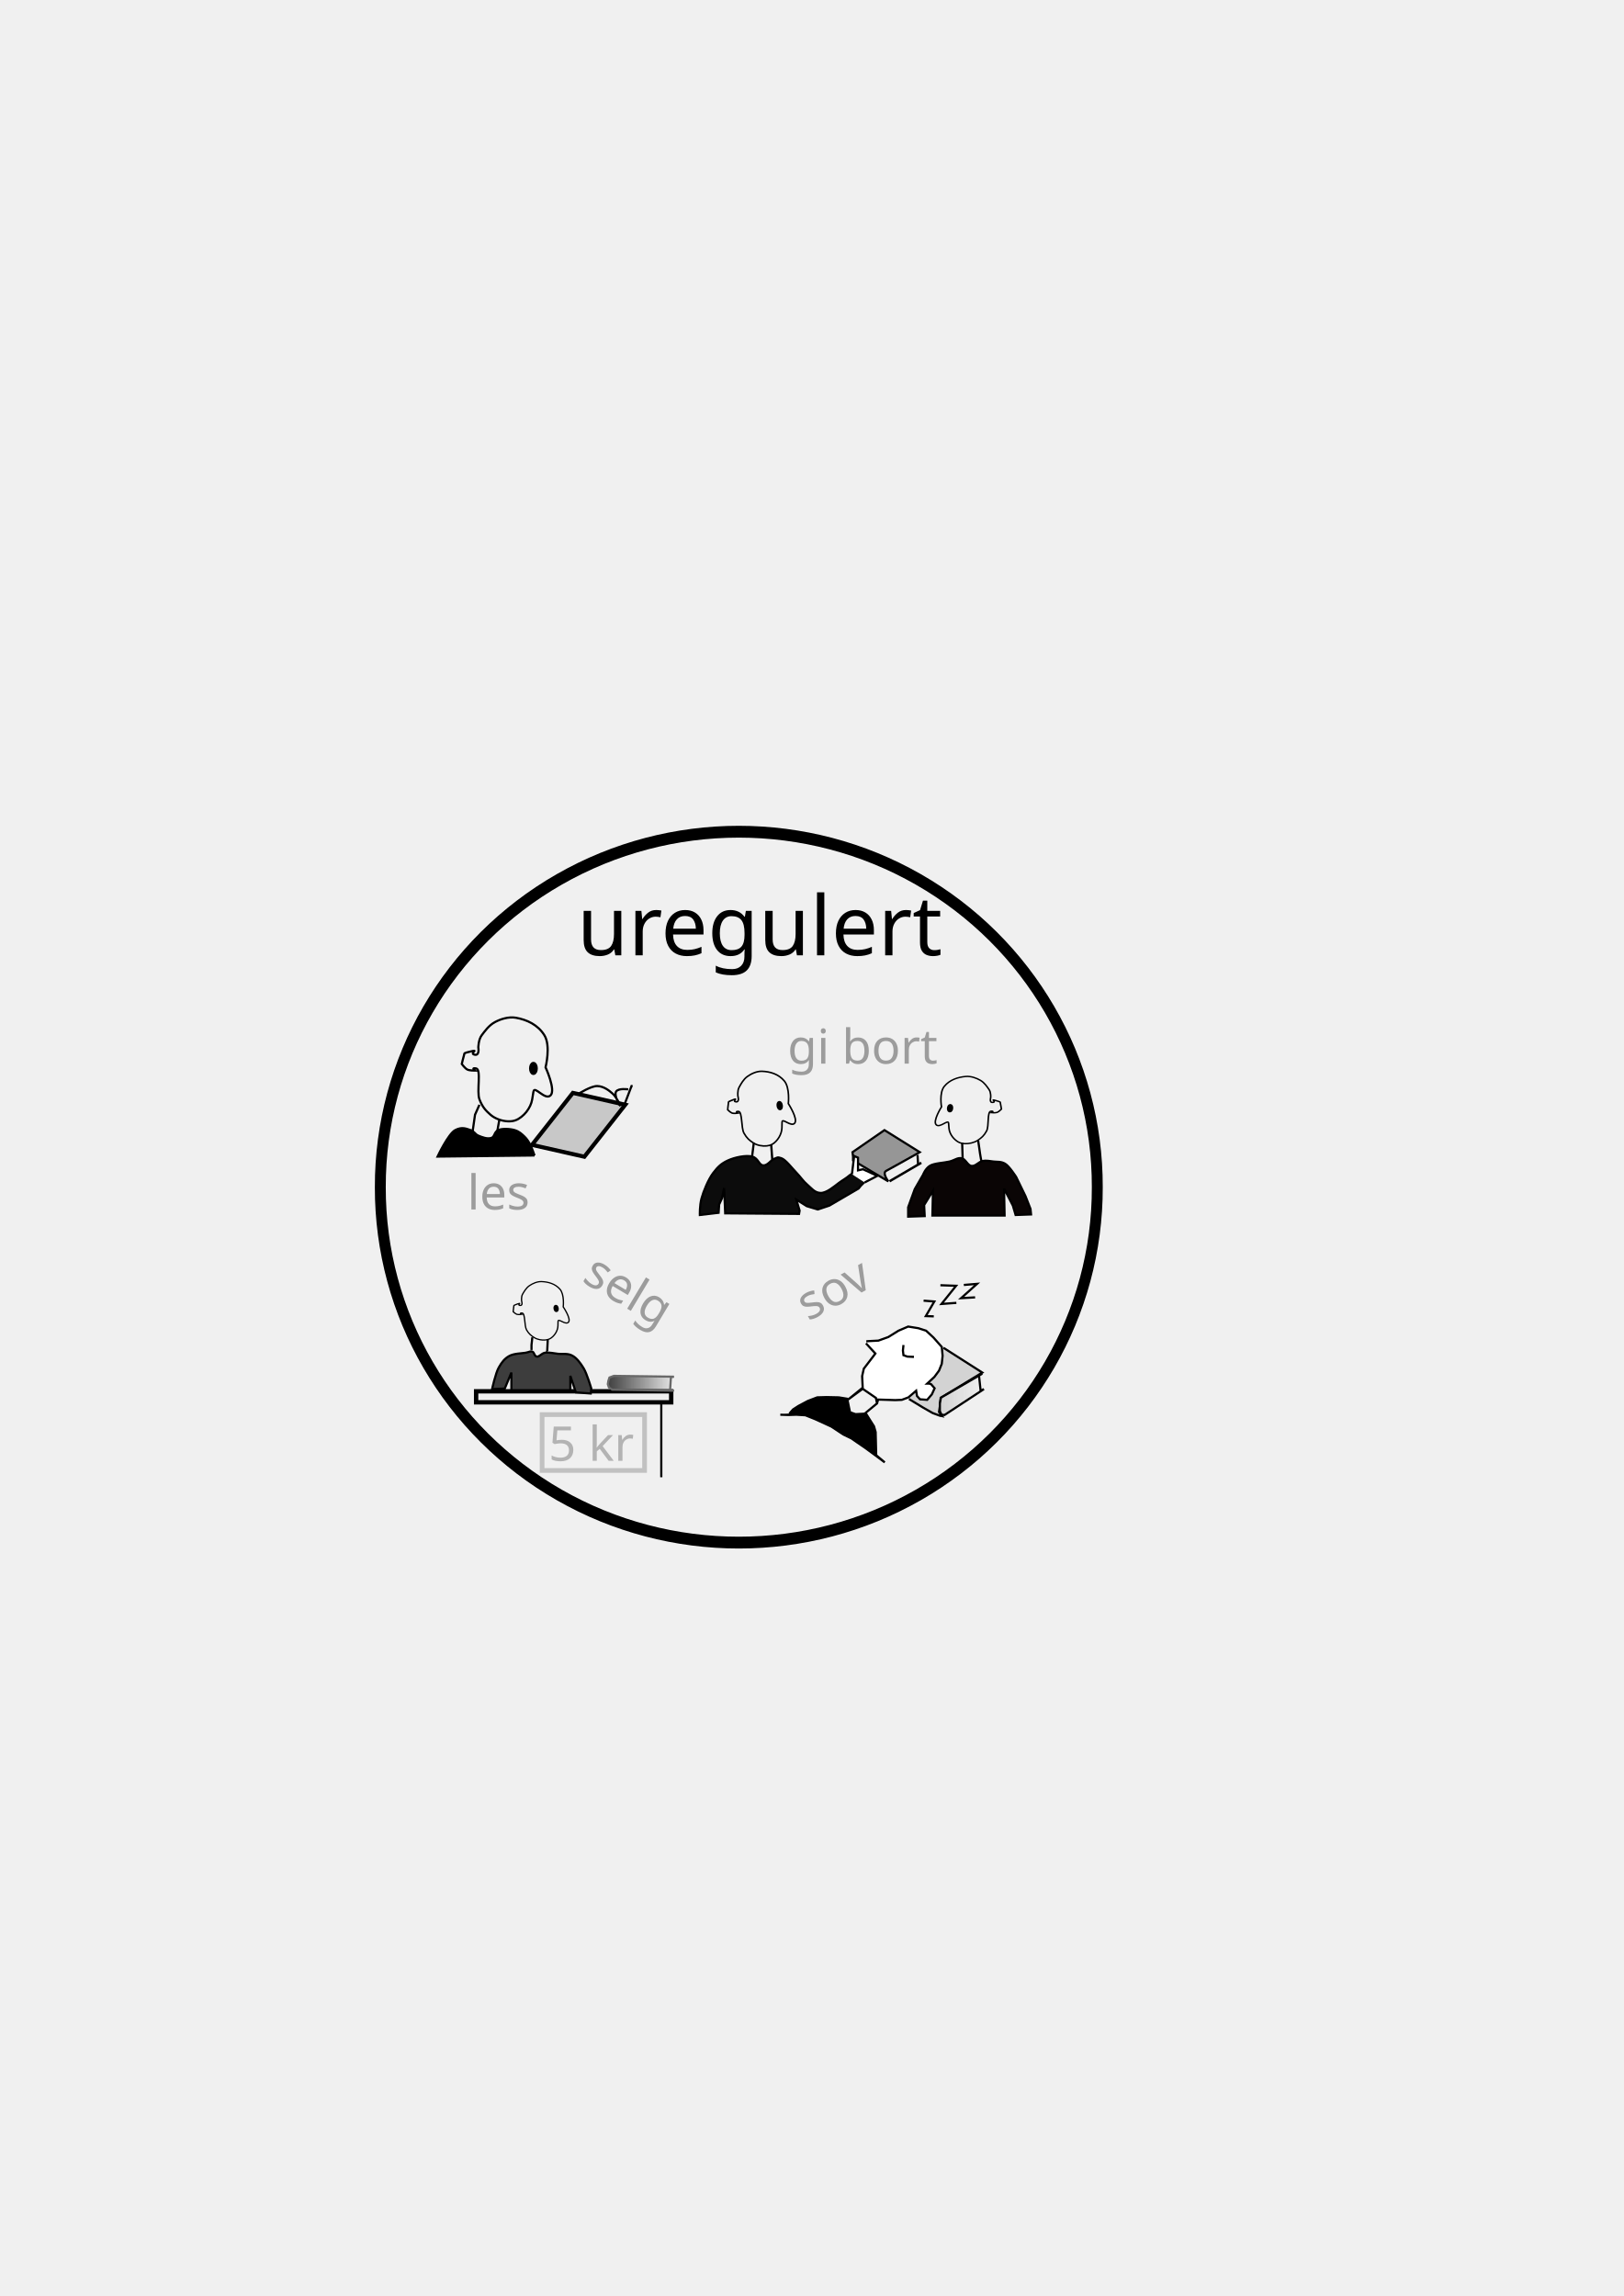
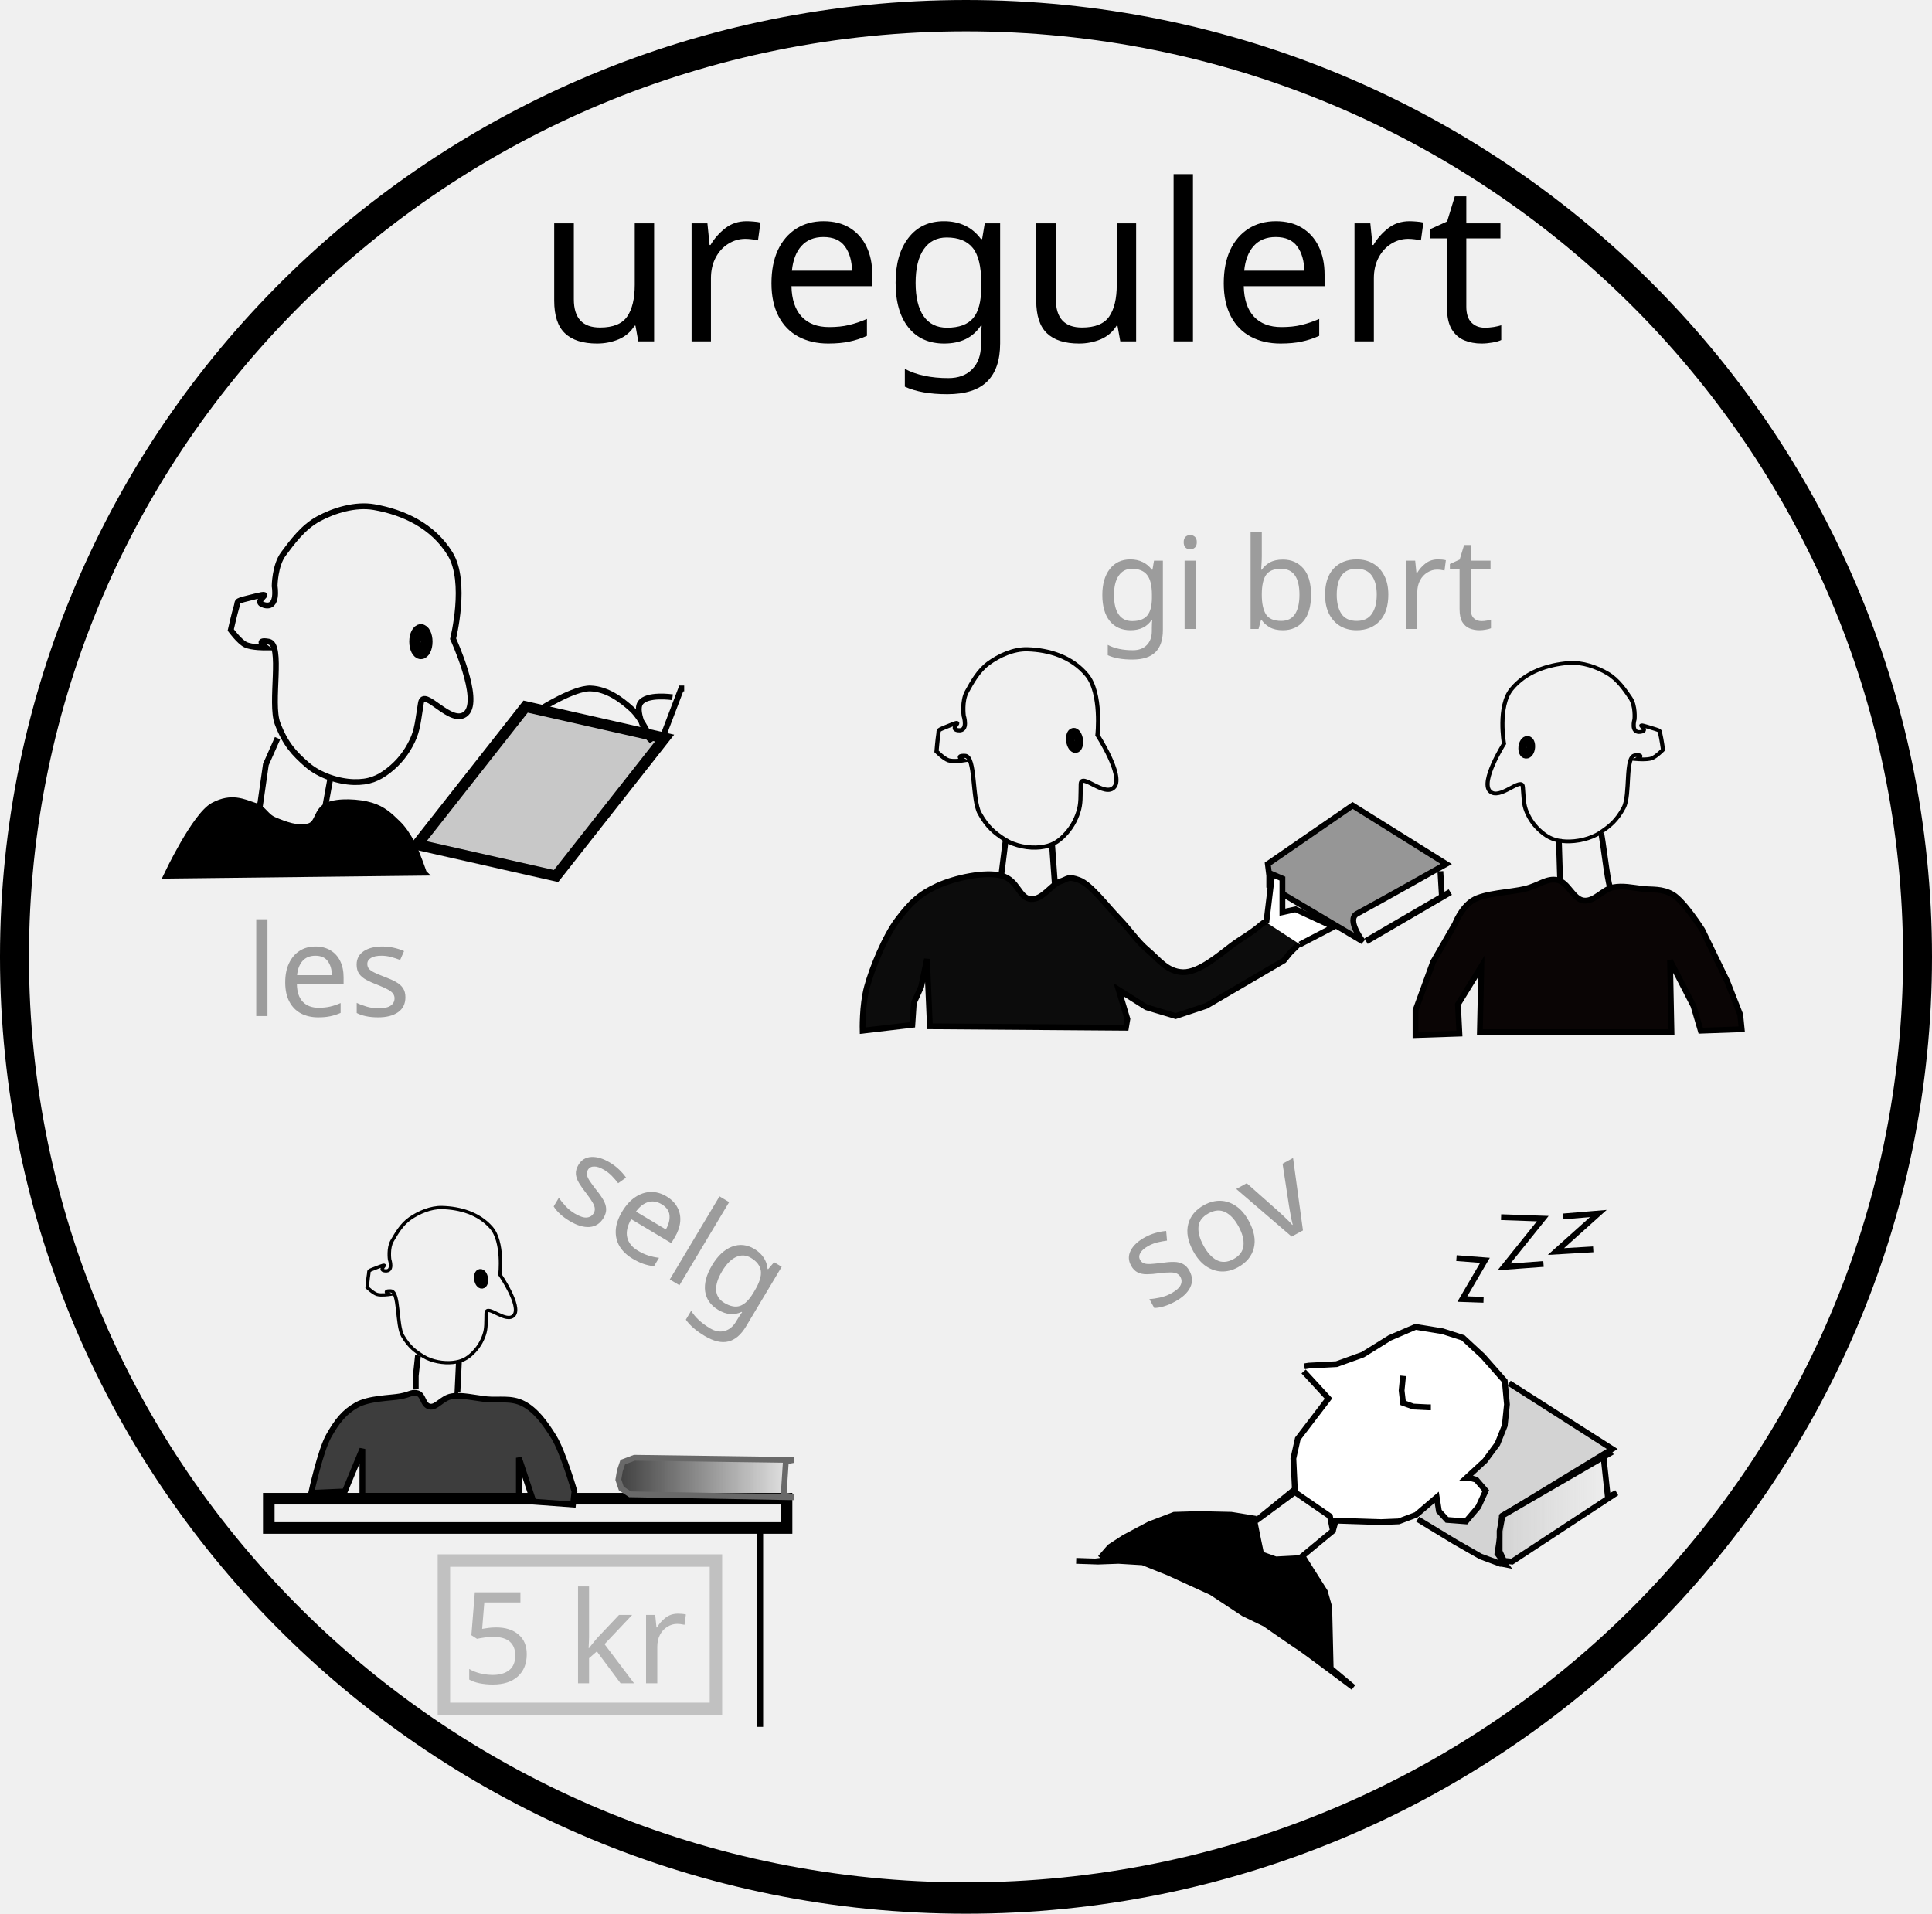
- <svg xmlns="http://www.w3.org/2000/svg" xmlns:xlink="http://www.w3.org/1999/xlink" width="744.094" height="1052.362" id="svg11121" version="1.1">
+ <svg xmlns="http://www.w3.org/2000/svg" xmlns:xlink="http://www.w3.org/1999/xlink" width="333.571" height="330.45" id="svg11121" version="1.1">
  <defs id="defs11123">
    <linearGradient id="linearGradient12073">
      <stop style="stop-color:#d3d3d3;stop-opacity:1;" offset="0" id="stop12075" />
      <stop style="stop-color:#d3d3d3;stop-opacity:0;" offset="1" id="stop12077" />
    </linearGradient>
    <linearGradient id="linearGradient12049">
      <stop style="stop-color:#3d3d3d;stop-opacity:1;" offset="0" id="stop12051" />
      <stop style="stop-color:#3d3d3d;stop-opacity:0;" offset="1" id="stop12053" />
    </linearGradient>
    <linearGradient xlink:href="#linearGradient12049" id="linearGradient12055" x1="278.05" y1="634.033" x2="310.364" y2="634.033" gradientUnits="userSpaceOnUse" />
-     <linearGradient xlink:href="#linearGradient12073" id="linearGradient12079" x1="430.204" y1="639.084" x2="451.407" y2="639.084" gradientUnits="userSpaceOnUse" />
+     <linearGradient xlink:href="#linearGradient12073" id="linearGradient12079" x1="430.204" y1="639.083" x2="451.407" y2="639.083" gradientUnits="userSpaceOnUse" />
  </defs>
-   <g id="layer1">
+   <g id="layer1" transform="translate(-171.7857,-378.9064)">
    <path style="fill:#d3d3d3;fill-opacity:1;stroke:#000000;stroke-width:1px;stroke-linecap:butt;stroke-linejoin:miter;stroke-opacity:1" d="m 432.345,617.744 17.804,11.364 -19.067,11.617 -0.126,2.273 -0.631,4.167 1.389,1.894 -0.631,-0.126 -0.253,0 -3.409,-1.263 -4.419,-2.525 -6.44,-3.914 0,0" id="path12067" />
-     <path style="fill:#ffffff;stroke:#000000;stroke-width:1px;stroke-linecap:butt;stroke-linejoin:miter;stroke-opacity:1;fill-opacity:1" d="m 396.864,615.724 4.293,4.672 -5.303,6.945 -0.758,3.409 0.253,5.303 -6.692,5.43 6.692,-4.924 6.061,4.167 0.505,2.525 -5.808,4.798 5.808,-4.798 0.505,-1.768 7.829,0.253 3.03,-0.126 3.03,-1.136 3.536,-3.03 0.379,2.399 1.389,1.515 3.283,0.253 2.147,-2.525 1.263,-2.778 -1.641,-1.894 -0.884,-0.253 -0.884,0 3.283,-3.03 2.147,-2.904 1.263,-3.157 0.379,-3.662 -0.379,-4.041 -3.788,-4.293 -3.409,-3.157 -3.536,-1.136 -4.672,-0.758 -4.419,1.894 -4.672,2.904 -4.546,1.641 -4.798,0.253 -0.758,0.126" id="path12061" />
-     <path style="fill:none;stroke:#000000;stroke-width:5;stroke-miterlimit:4;stroke-opacity:1;stroke-dasharray:none" id="path11223" d="m 502.857,533.791 a 164.286,150 0 1 1 -328.571,0 164.286,150 0 1 1 328.571,0 z" transform="matrix(1,0,0,1.083443,0,-34.20052)" />
-     <text xml:space="preserve" style="font-size:38px;font-style:normal;font-variant:normal;font-weight:normal;font-stretch:normal;text-align:start;line-height:125%;letter-spacing:0px;word-spacing:0px;writing-mode:lr-tb;text-anchor:start;fill:#000000;fill-opacity:1;stroke:none;font-family:Crimson Text;-inkscape-font-specification:Crimson Text" x="264.472" y="437.857" id="text11227">
+     <path style="fill:#ffffff;fill-opacity:1;stroke:#000000;stroke-width:1px;stroke-linecap:butt;stroke-linejoin:miter;stroke-opacity:1" d="m 396.864,615.724 4.293,4.672 -5.303,6.945 -0.758,3.409 0.253,5.303 -6.692,5.43 6.692,-4.924 6.061,4.167 0.505,2.525 -5.808,4.798 5.808,-4.798 0.505,-1.768 7.829,0.253 3.03,-0.126 3.03,-1.136 3.536,-3.03 0.379,2.399 1.389,1.515 3.283,0.253 2.147,-2.525 1.263,-2.778 -1.641,-1.894 -0.884,-0.253 -0.884,0 3.283,-3.03 2.147,-2.904 1.263,-3.157 0.379,-3.662 -0.379,-4.041 -3.788,-4.293 -3.409,-3.157 -3.536,-1.136 -4.672,-0.758 -4.419,1.894 -4.672,2.904 -4.546,1.641 -4.798,0.253 -0.758,0.126" id="path12061" />
+     <ellipse style="fill:none;stroke:#000000;stroke-width:5;stroke-miterlimit:4;stroke-dasharray:none;stroke-opacity:1" id="path11223" transform="matrix(1,0,0,1.083443,0,-34.20052)" cx="338.571" cy="533.791" rx="164.286" ry="150" />
+     <text xml:space="preserve" style="font-style:normal;font-variant:normal;font-weight:normal;font-stretch:normal;font-size:38px;line-height:125%;font-family:'Crimson Text';-inkscape-font-specification:'Crimson Text';text-align:start;letter-spacing:0px;word-spacing:0px;writing-mode:lr-tb;text-anchor:start;fill:#000000;fill-opacity:1;stroke:none" x="264.472" y="437.857" id="text11227">
      <tspan id="tspan11229" x="264.472" y="437.857">uregulert</tspan>
    </text>
-     <text xml:space="preserve" style="font-size:22px;font-style:normal;font-weight:normal;line-height:125%;letter-spacing:0px;word-spacing:0px;fill:#000000;fill-opacity:1;stroke:none;font-family:Crimson Text;-inkscape-font-specification:Crimson Text;font-stretch:normal;font-variant:normal;text-anchor:start;text-align:start;writing-mode:lr" x="214.152" y="554.357" id="text11231">
-       <tspan id="tspan11233" x="214.152" y="554.357" style="font-size:22px;fill:#9c9c9c;fill-opacity:1;-inkscape-font-specification:Crimson Text;font-family:Crimson Text;font-weight:normal;font-style:normal;font-stretch:normal;font-variant:normal;text-anchor:start;text-align:start;writing-mode:lr;line-height:125%">les</tspan>
+     <text xml:space="preserve" style="font-style:normal;font-variant:normal;font-weight:normal;font-stretch:normal;font-size:22px;line-height:125%;font-family:'Crimson Text';-inkscape-font-specification:'Crimson Text';text-align:start;letter-spacing:0px;word-spacing:0px;writing-mode:lr-tb;text-anchor:start;fill:#000000;fill-opacity:1;stroke:none" x="214.152" y="554.357" id="text11231">
+       <tspan id="tspan11233" x="214.152" y="554.357" style="font-style:normal;font-variant:normal;font-weight:normal;font-stretch:normal;font-size:22px;line-height:125%;font-family:'Crimson Text';-inkscape-font-specification:'Crimson Text';text-align:start;writing-mode:lr-tb;text-anchor:start;fill:#9c9c9c;fill-opacity:1">les</tspan>
    </text>
-     <text xml:space="preserve" style="font-size:22px;font-style:normal;font-weight:normal;line-height:125%;letter-spacing:0px;word-spacing:0px;fill:#000000;fill-opacity:1;stroke:none;font-family:Crimson Text;-inkscape-font-specification:Crimson Text;font-stretch:normal;font-variant:normal;text-anchor:start;text-align:start;writing-mode:lr" x="360.907" y="487.519" id="text11231-5">
-       <tspan id="tspan11233-3" x="360.907" y="487.519" style="font-size:22px;fill:#9c9c9c;fill-opacity:1;-inkscape-font-specification:Crimson Text;font-family:Crimson Text;font-weight:normal;font-style:normal;font-stretch:normal;font-variant:normal;text-anchor:start;text-align:start;writing-mode:lr;line-height:125%">gi bort</tspan>
+     <text xml:space="preserve" style="font-style:normal;font-variant:normal;font-weight:normal;font-stretch:normal;font-size:22px;line-height:125%;font-family:'Crimson Text';-inkscape-font-specification:'Crimson Text';text-align:start;letter-spacing:0px;word-spacing:0px;writing-mode:lr-tb;text-anchor:start;fill:#000000;fill-opacity:1;stroke:none" x="360.907" y="487.519" id="text11231-5">
+       <tspan id="tspan11233-3" x="360.907" y="487.519" style="font-style:normal;font-variant:normal;font-weight:normal;font-stretch:normal;font-size:22px;line-height:125%;font-family:'Crimson Text';-inkscape-font-specification:'Crimson Text';text-align:start;writing-mode:lr-tb;text-anchor:start;fill:#9c9c9c;fill-opacity:1">gi bort</tspan>
    </text>
-     <text xml:space="preserve" style="font-size:22px;font-style:normal;font-weight:normal;line-height:125%;letter-spacing:0px;word-spacing:0px;fill:#000000;fill-opacity:1;stroke:none;font-family:Crimson Text;-inkscape-font-specification:Crimson Text;font-stretch:normal;font-variant:normal;text-anchor:start;text-align:start;writing-mode:lr" x="529.751" y="367.248" id="text11231-5-9" transform="matrix(0.8582115,0.5132963,-0.5132963,0.8582115,0,0)">
-       <tspan id="tspan11233-3-4" x="529.751" y="367.248" style="font-size:22px;fill:#9c9c9c;fill-opacity:1;-inkscape-font-specification:Crimson Text;font-family:Crimson Text;font-weight:normal;font-style:normal;font-stretch:normal;font-variant:normal;text-anchor:start;text-align:start;writing-mode:lr;line-height:125%">selg</tspan>
+     <text xml:space="preserve" style="font-style:normal;font-variant:normal;font-weight:normal;font-stretch:normal;font-size:22px;line-height:125%;font-family:'Crimson Text';-inkscape-font-specification:'Crimson Text';text-align:start;letter-spacing:0px;word-spacing:0px;writing-mode:lr-tb;text-anchor:start;fill:#000000;fill-opacity:1;stroke:none" x="529.751" y="367.248" id="text11231-5-9" transform="matrix(0.8582115,0.5132963,-0.5132963,0.8582115,0,0)">
+       <tspan id="tspan11233-3-4" x="529.751" y="367.248" style="font-style:normal;font-variant:normal;font-weight:normal;font-stretch:normal;font-size:22px;line-height:125%;font-family:'Crimson Text';-inkscape-font-specification:'Crimson Text';text-align:start;writing-mode:lr-tb;text-anchor:start;fill:#9c9c9c;fill-opacity:1">selg</tspan>
    </text>
-     <text xml:space="preserve" style="font-size:22px;font-style:normal;font-weight:normal;line-height:125%;letter-spacing:0px;word-spacing:0px;fill:#000000;fill-opacity:1;stroke:none;font-family:Crimson Text;-inkscape-font-specification:Crimson Text;font-stretch:normal;font-variant:normal;text-anchor:start;text-align:start;writing-mode:lr" x="35.241" y="709.125" id="text11231-5-8" transform="matrix(0.8780375,-0.4785918,0.4785918,0.8780375,0,0)">
-       <tspan id="tspan11233-3-2" x="35.241" y="709.125" style="font-size:22px;fill:#9c9c9c;fill-opacity:1;-inkscape-font-specification:Crimson Text;font-family:Crimson Text;font-weight:normal;font-style:normal;font-stretch:normal;font-variant:normal;text-anchor:start;text-align:start;writing-mode:lr;line-height:125%">sov</tspan>
+     <text xml:space="preserve" style="font-style:normal;font-variant:normal;font-weight:normal;font-stretch:normal;font-size:22px;line-height:125%;font-family:'Crimson Text';-inkscape-font-specification:'Crimson Text';text-align:start;letter-spacing:0px;word-spacing:0px;writing-mode:lr-tb;text-anchor:start;fill:#000000;fill-opacity:1;stroke:none" x="35.241" y="709.125" id="text11231-5-8" transform="matrix(0.8780375,-0.4785918,0.4785918,0.8780375,0,0)">
+       <tspan id="tspan11233-3-2" x="35.241" y="709.125" style="font-style:normal;font-variant:normal;font-weight:normal;font-stretch:normal;font-size:22px;line-height:125%;font-family:'Crimson Text';-inkscape-font-specification:'Crimson Text';text-align:start;writing-mode:lr-tb;text-anchor:start;fill:#9c9c9c;fill-opacity:1">sov</tspan>
    </text>
-     <rect style="fill:none;stroke:#c1c1c1;stroke-width:2.15;stroke-miterlimit:4;stroke-opacity:1;stroke-dasharray:none" id="rect11794" width="46.966" height="25.609" x="248.429" y="648.376" />
-     <text xml:space="preserve" style="font-size:22px;font-style:normal;font-variant:normal;font-weight:normal;font-stretch:normal;text-align:start;line-height:125%;letter-spacing:0px;word-spacing:0px;writing-mode:lr-tb;text-anchor:start;fill:#000000;fill-opacity:1;stroke:none;font-family:Crimson Text;-inkscape-font-specification:Crimson Text" x="251.406" y="669.559" id="text11796">
-       <tspan id="tspan11798" x="251.406" y="669.559" style="font-size:22px;font-style:normal;font-variant:normal;font-weight:normal;font-stretch:normal;text-align:start;line-height:125%;writing-mode:lr-tb;text-anchor:start;fill:#b3b3b3;fill-opacity:1;font-family:Crimson Text;-inkscape-font-specification:Crimson Text">5 kr</tspan>
+     <rect style="fill:none;stroke:#c1c1c1;stroke-width:2.15;stroke-miterlimit:4;stroke-dasharray:none;stroke-opacity:1" id="rect11794" width="46.966" height="25.609" x="248.429" y="648.376" />
+     <text xml:space="preserve" style="font-style:normal;font-variant:normal;font-weight:normal;font-stretch:normal;font-size:22px;line-height:125%;font-family:'Crimson Text';-inkscape-font-specification:'Crimson Text';text-align:start;letter-spacing:0px;word-spacing:0px;writing-mode:lr-tb;text-anchor:start;fill:#000000;fill-opacity:1;stroke:none" x="251.406" y="669.559" id="text11796">
+       <tspan id="tspan11798" x="251.406" y="669.559" style="font-style:normal;font-variant:normal;font-weight:normal;font-stretch:normal;font-size:22px;line-height:125%;font-family:'Crimson Text';-inkscape-font-specification:'Crimson Text';text-align:start;writing-mode:lr-tb;text-anchor:start;fill:#b3b3b3;fill-opacity:1">5 kr</tspan>
    </text>
-     <rect style="fill:none;fill-opacity:1;stroke:#000000;stroke-width:2;stroke-miterlimit:4;stroke-opacity:1;stroke-dasharray:none" id="rect11800" width="89.398" height="5.051" x="218.193" y="637.695" />
+     <rect style="fill:none;fill-opacity:1;stroke:#000000;stroke-width:2;stroke-miterlimit:4;stroke-dasharray:none;stroke-opacity:1" id="rect11800" width="89.398" height="5.051" x="218.193" y="637.695" />
    <path style="fill:none;stroke:#000000;stroke-width:1px;stroke-linecap:butt;stroke-linejoin:miter;stroke-opacity:1" d="m 303.046,643.25 0,32.83 0,1.01" id="path11802" />
-     <rect style="fill:#c8c8c8;stroke:#000000;stroke-width:2.07;stroke-miterlimit:4;stroke-opacity:1;stroke-dasharray:none;fill-opacity:1" id="rect11887" width="24.604" height="30.309" x="571.45" y="476.924" ry="0" transform="matrix(0.9753663,0.2205913,-0.6182101,0.7860129,0,0)" />
+     <rect style="fill:#c8c8c8;fill-opacity:1;stroke:#000000;stroke-width:2.07;stroke-miterlimit:4;stroke-dasharray:none;stroke-opacity:1" id="rect11887" width="24.604" height="30.309" x="571.45" y="476.924" ry="0" transform="matrix(0.9753663,0.2205913,-0.6182101,0.7860129,0,0)" />
    <path style="fill:none;stroke:#000000;stroke-width:1px;stroke-linecap:butt;stroke-linejoin:miter;stroke-opacity:1" d="m 285.368,508.395 4.041,-10.607 0.505,0" id="path11889" />
    <path style="fill:none;stroke:#000000;stroke-width:1px;stroke-linecap:butt;stroke-linejoin:miter;stroke-opacity:1" d="m 287.893,499.304 c 0,0 -4.481,-0.656 -5.556,1.01 -1.075,1.666 1.515,6.061 1.515,6.061 l 0.505,0.505 c 0,0 -1.742,-3.938 -3.536,-5.556 -1.794,-1.618 -4.208,-3.431 -7.071,-3.536 -2.863,-0.105 -8.586,3.536 -8.586,3.536" id="path11893" />
    <g id="g11908">
      <path id="path11885" d="m 244.457,500.314 c 0.495,-2.942 5.283,4.195 7.829,1.768 2.545,-2.428 -2.273,-12.879 -2.273,-12.879 0,0 2.472,-9.792 -0.505,-14.647 -2.977,-4.855 -8.068,-7.201 -13.132,-8.081 -3.221,-0.56 -6.903,0.561 -9.596,2.02 -2.693,1.459 -4.573,4.073 -6.061,6.061 -1.488,1.988 -1.515,5.556 -1.515,5.556 0,0 0.692,3.928 -1.768,3.283 -2.459,-0.645 2.232,-2.444 -1.515,-1.515 -3.748,0.929 -2.93,0.676 -3.283,1.768 -0.353,1.092 -1.01,4.041 -1.01,4.041 0,0 1.461,1.993 2.525,2.525 1.065,0.532 3.536,0.505 3.536,0.505 0,0 -2.013,-1.464 0.505,-1.01 2.518,0.454 0.157,10.573 1.515,14.142 1.358,3.569 2.887,5.172 5.051,7.071 2.164,1.899 5.446,2.955 8.081,3.03 2.635,0.076 4.263,-0.613 6.061,-2.02 1.798,-1.408 3.082,-3.07 4.041,-5.051 0.959,-1.981 1.02,-3.624 1.515,-6.566 z" style="fill:none;stroke:#000000;stroke-width:1px;stroke-linecap:butt;stroke-linejoin:miter;stroke-opacity:1" />
-       <path transform="translate(3.030458,2.525381)" d="m 242.437,487.182 a 1.01,2.02 0 1 1 -2.02,0 1.01,2.02 0 1 1 2.02,0 z" id="path11898" style="fill:#c8c8c8;fill-opacity:1;stroke:#000000;stroke-width:2;stroke-miterlimit:4;stroke-opacity:1;stroke-dasharray:none" />
+       <ellipse transform="translate(3.030458,2.525381)" id="path11898" style="fill:#c8c8c8;fill-opacity:1;stroke:#000000;stroke-width:2;stroke-miterlimit:4;stroke-dasharray:none;stroke-opacity:1" cx="241.426" cy="487.182" rx="1.01" ry="2.02" />
    </g>
-     <path style="fill:#000000;stroke:#000000;stroke-width:1px;stroke-linecap:butt;stroke-linejoin:miter;stroke-opacity:1;fill-opacity:1" d="m 244.962,529.608 -44.447,0.505 c 0,0 4.901,-10.42 8.081,-12.122 3.18,-1.702 5.259,-0.581 7.071,0 1.812,0.581 1.92,1.856 3.536,2.525 1.615,0.669 4.136,1.71 6.061,1.01 1.459,-0.53 1.178,-2.684 3.03,-3.536 1.852,-0.852 5.496,-0.63 7.576,0 2.08,0.63 3.237,1.764 4.546,3.03 1.04,1.007 1.743,2.105 2.525,3.536 0.782,1.431 2.02,5.051 2.02,5.051 z" id="path11902" />
+     <path style="fill:#000000;fill-opacity:1;stroke:#000000;stroke-width:1px;stroke-linecap:butt;stroke-linejoin:miter;stroke-opacity:1" d="m 244.962,529.608 -44.447,0.505 c 0,0 4.901,-10.42 8.081,-12.122 3.18,-1.702 5.259,-0.581 7.071,0 1.812,0.581 1.92,1.856 3.536,2.525 1.615,0.669 4.136,1.71 6.061,1.01 1.459,-0.53 1.178,-2.684 3.03,-3.536 1.852,-0.852 5.496,-0.63 7.576,0 2.08,0.63 3.237,1.764 4.546,3.03 1.04,1.007 1.743,2.105 2.525,3.536 0.782,1.431 2.02,5.051 2.02,5.051 z" id="path11902" />
    <path style="fill:none;stroke:#000000;stroke-width:1px;stroke-linecap:butt;stroke-linejoin:miter;stroke-opacity:1" d="m 219.708,506.375 -2.02,4.546 -1.01,7.071 -0.505,0" id="path11904" />
    <path style="fill:none;stroke:#000000;stroke-width:1px;stroke-linecap:butt;stroke-linejoin:miter;stroke-opacity:1" d="m 228.8,513.446 -1.01,5.556 0,0" id="path11906" />
    <g transform="matrix(-0.712915,-0.05219451,-0.0636503,0.6449384,640.833,204.8785)" id="g11908-6">
      <path id="path11885-8" d="m 244.457,500.314 c 0.495,-2.942 5.283,4.195 7.829,1.768 2.545,-2.428 -2.273,-12.879 -2.273,-12.879 0,0 2.472,-9.792 -0.505,-14.647 -2.977,-4.855 -8.068,-7.201 -13.132,-8.081 -3.221,-0.56 -6.903,0.561 -9.596,2.02 -2.693,1.459 -4.573,4.073 -6.061,6.061 -1.488,1.988 -1.515,5.556 -1.515,5.556 0,0 0.692,3.928 -1.768,3.283 -2.459,-0.645 2.232,-2.444 -1.515,-1.515 -3.748,0.929 -2.93,0.676 -3.283,1.768 -0.353,1.092 -1.01,4.041 -1.01,4.041 0,0 1.461,1.993 2.525,2.525 1.065,0.532 3.536,0.505 3.536,0.505 0,0 -2.013,-1.464 0.505,-1.01 2.518,0.454 0.157,10.573 1.515,14.142 1.358,3.569 2.887,5.172 5.051,7.071 2.164,1.899 5.446,2.955 8.081,3.03 2.635,0.076 4.263,-0.613 6.061,-2.02 1.798,-1.408 3.082,-3.07 4.041,-5.051 0.959,-1.981 1.02,-3.624 1.515,-6.566 z" style="fill:none;stroke:#000000;stroke-width:1px;stroke-linecap:butt;stroke-linejoin:miter;stroke-opacity:1" />
-       <path transform="translate(3.030458,2.525381)" d="m 242.437,487.182 c 0,1.116 -0.452,2.02 -1.01,2.02 -0.558,0 -1.01,-0.905 -1.01,-2.02 0,-1.116 0.452,-2.02 1.01,-2.02 0.558,0 1.01,0.905 1.01,2.02 z" id="path11898-0" style="fill:#c8c8c8;fill-opacity:1;stroke:#000000;stroke-width:2;stroke-miterlimit:4;stroke-opacity:1;stroke-dasharray:none" />
+       <ellipse transform="translate(3.030458,2.525381)" id="path11898-0" style="fill:#c8c8c8;fill-opacity:1;stroke:#000000;stroke-width:2;stroke-miterlimit:4;stroke-dasharray:none;stroke-opacity:1" cx="241.426" cy="487.182" rx="1.01" ry="2.02" />
    </g>
    <path style="fill:none;stroke:#000000;stroke-width:1px;stroke-linecap:butt;stroke-linejoin:miter;stroke-opacity:1" d="m 345.451,523.745 -1.01,8.081 0.505,-0.505" id="path11936" />
    <path style="fill:none;stroke:#000000;stroke-width:1.024px;stroke-linecap:butt;stroke-linejoin:miter;stroke-opacity:1" d="m 353.429,524.819 0.481,6.675 0,0" id="path11938" />
    <path style="fill:#0c0c0c;fill-opacity:1;stroke:#000000;stroke-width:1px;stroke-linecap:butt;stroke-linejoin:miter;stroke-opacity:1" d="m 389.666,538.447 c 2.062,-1.776 6.819,3.03 6.819,3.03 l -2.02,2.02 -1.01,1.263 -13.385,7.829 -5.303,1.768 -5.051,-1.515 -4.798,-3.03 1.515,5.051 -0.253,1.515 -33.84,-0.253 -0.505,-11.617 -1.01,4.798 -1.263,2.778 -0.253,3.788 -8.586,1.01 c 0,0 -0.129,-4.296 0.758,-7.576 0.886,-3.28 3.121,-8.727 5.303,-11.617 2.182,-2.89 3.759,-4.399 6.819,-5.808 3.059,-1.409 8.257,-2.523 11.112,-1.768 2.855,0.755 2.996,3.902 5.051,4.041 2.055,0.138 3.593,-2.566 5.051,-3.03 1.458,-0.465 1.282,-0.971 3.283,-0.253 2.001,0.719 4.847,4.537 6.819,6.566 1.972,2.029 3.176,3.99 5.051,5.556 1.875,1.566 3.289,3.706 6.061,3.788 2.772,0.082 6.352,-3.063 8.334,-4.546 1.982,-1.483 3.241,-2.012 5.303,-3.788 z" id="path11940" />
    <path style="fill:#969696;fill-opacity:1;stroke:#000000;stroke-width:1px;stroke-linecap:butt;stroke-linejoin:miter;stroke-opacity:1" d="m 407.091,541.478 c 0,0 -2.924,-3.764 -1.01,-4.798 4.388,-2.372 15.405,-8.586 15.405,-8.586 l -16.162,-10.102 -14.647,10.102 0.253,2.02 0,1.768 z" id="path11942" />
    <path style="fill:#ffffff;fill-opacity:1;stroke:#000000;stroke-width:1px;stroke-linecap:butt;stroke-linejoin:miter;stroke-opacity:1" d="m 390.424,538.195 1.01,-8.334 1.768,0.758 0,5.808 2.273,-0.505 6.566,3.03 -5.808,3.03" id="path11946" />
    <g id="g11958" style="fill:#b87474;fill-opacity:1">
      <path id="path11944" d="m 407.65,541.425 14.541,-8.48 0,0" style="fill:#b87474;fill-opacity:1;stroke:#000000;stroke-width:1.106px;stroke-linecap:butt;stroke-linejoin:miter;stroke-opacity:1" />
      <path id="path11948" d="M 420.729,533.649 C 420.476,529.356 420.476,529.356 420.476,529.356" style="fill:#b87474;fill-opacity:1;stroke:#000000;stroke-width:1px;stroke-linecap:butt;stroke-linejoin:miter;stroke-opacity:1" />
    </g>
    <g transform="matrix(0.7199278,-0.1016269,0.1005795,0.7125085,132.0716,182.6792)" id="g11908-6-7">
      <path id="path11885-8-3" d="m 244.457,500.314 c 0.495,-2.942 5.283,4.195 7.829,1.768 2.545,-2.428 -2.273,-12.879 -2.273,-12.879 0,0 2.472,-9.792 -0.505,-14.647 -2.977,-4.855 -8.068,-7.201 -13.132,-8.081 -3.221,-0.56 -6.903,0.561 -9.596,2.02 -2.693,1.459 -4.573,4.073 -6.061,6.061 -1.488,1.988 -1.515,5.556 -1.515,5.556 0,0 0.692,3.928 -1.768,3.283 -2.459,-0.645 2.232,-2.444 -1.515,-1.515 -3.748,0.929 -2.93,0.676 -3.283,1.768 -0.353,1.092 -1.01,4.041 -1.01,4.041 0,0 1.461,1.993 2.525,2.525 1.065,0.532 3.536,0.505 3.536,0.505 0,0 -2.013,-1.464 0.505,-1.01 2.518,0.454 0.157,10.573 1.515,14.142 1.358,3.569 2.887,5.172 5.051,7.071 2.164,1.899 5.446,2.955 8.081,3.03 2.635,0.076 4.263,-0.613 6.061,-2.02 1.798,-1.408 3.082,-3.07 4.041,-5.051 0.959,-1.981 1.02,-3.624 1.515,-6.566 z" style="fill:none;stroke:#000000;stroke-width:1px;stroke-linecap:butt;stroke-linejoin:miter;stroke-opacity:1" />
-       <path transform="translate(3.030458,2.525381)" d="m 242.437,487.182 c 0,1.116 -0.452,2.02 -1.01,2.02 -0.558,0 -1.01,-0.905 -1.01,-2.02 0,-1.116 0.452,-2.02 1.01,-2.02 0.558,0 1.01,0.905 1.01,2.02 z" id="path11898-0-8" style="fill:#c8c8c8;fill-opacity:1;stroke:#000000;stroke-width:2;stroke-miterlimit:4;stroke-opacity:1;stroke-dasharray:none" />
+       <ellipse transform="translate(3.030458,2.525381)" id="path11898-0-8" style="fill:#c8c8c8;fill-opacity:1;stroke:#000000;stroke-width:2;stroke-miterlimit:4;stroke-dasharray:none;stroke-opacity:1" cx="241.426" cy="487.182" rx="1.01" ry="2.02" />
    </g>
    <g transform="matrix(0.5940898,-0.07953369,0.08299897,0.5576127,68.97511,346.1028)" id="g11908-6-4">
      <path id="path11885-8-2" d="m 244.457,500.314 c 0.495,-2.942 5.283,4.195 7.829,1.768 2.545,-2.428 -2.273,-12.879 -2.273,-12.879 0,0 2.472,-9.792 -0.505,-14.647 -2.977,-4.855 -8.068,-7.201 -13.132,-8.081 -3.221,-0.56 -6.903,0.561 -9.596,2.02 -2.693,1.459 -4.573,4.073 -6.061,6.061 -1.488,1.988 -1.515,5.556 -1.515,5.556 0,0 0.692,3.928 -1.768,3.283 -2.459,-0.645 2.232,-2.444 -1.515,-1.515 -3.748,0.929 -2.93,0.676 -3.283,1.768 -0.353,1.092 -1.01,4.041 -1.01,4.041 0,0 1.461,1.993 2.525,2.525 1.065,0.532 3.536,0.505 3.536,0.505 0,0 -2.013,-1.464 0.505,-1.01 2.518,0.454 0.157,10.573 1.515,14.142 1.358,3.569 2.887,5.172 5.051,7.071 2.164,1.899 5.446,2.955 8.081,3.03 2.635,0.076 4.263,-0.613 6.061,-2.02 1.798,-1.408 3.082,-3.07 4.041,-5.051 0.959,-1.981 1.02,-3.624 1.515,-6.566 z" style="fill:none;stroke:#000000;stroke-width:1px;stroke-linecap:butt;stroke-linejoin:miter;stroke-opacity:1" />
-       <path transform="translate(3.030458,2.525381)" d="m 242.437,487.182 c 0,1.116 -0.452,2.02 -1.01,2.02 -0.558,0 -1.01,-0.905 -1.01,-2.02 0,-1.116 0.452,-2.02 1.01,-2.02 0.558,0 1.01,0.905 1.01,2.02 z" id="path11898-0-1" style="fill:#c8c8c8;fill-opacity:1;stroke:#000000;stroke-width:2;stroke-miterlimit:4;stroke-opacity:1;stroke-dasharray:none" />
+       <ellipse transform="translate(3.030458,2.525381)" id="path11898-0-1" style="fill:#c8c8c8;fill-opacity:1;stroke:#000000;stroke-width:2;stroke-miterlimit:4;stroke-dasharray:none;stroke-opacity:1" cx="241.426" cy="487.182" rx="1.01" ry="2.02" />
    </g>
    <path style="fill:none;stroke:#000000;stroke-width:1px;stroke-linecap:butt;stroke-linejoin:miter;stroke-opacity:1" d="m 440.932,523.8 0.253,8.334 0,0" id="path12023" />
    <path style="fill:none;stroke:#000000;stroke-width:1px;stroke-linecap:butt;stroke-linejoin:miter;stroke-opacity:1" d="m 448.255,522.79 c 0.589,3.38 1.179,9.482 1.768,9.849 l 0,0" id="path12025" />
    <path style="fill:#0a0505;fill-opacity:1;stroke:#000000;stroke-width:1px;stroke-linecap:butt;stroke-linejoin:miter;stroke-opacity:1" d="m 460.377,557.135 -33.082,0 0.253,-11.364 -4.041,6.566 0.253,5.051 -7.576,0.253 0,-4.293 3.03,-8.334 3.788,-6.566 c 0,0 1.019,-2.743 3.03,-4.041 2.012,-1.298 6.653,-1.417 9.091,-2.02 2.439,-0.603 3.674,-1.892 5.556,-1.515 1.882,0.376 2.676,3.312 4.546,3.536 1.87,0.224 3.315,-1.945 5.051,-2.273 1.735,-0.327 3.32,0.045 5.051,0.253 1.73,0.207 3.395,-0.114 5.303,1.01 1.908,1.124 5.051,6.061 5.051,6.061 l 4.293,8.839 2.273,5.808 0.253,2.525 -7.071,0.253 -1.263,-4.293 -4.041,-7.829 z" id="path12027" />
    <path style="fill:#3d3d3d;fill-opacity:1;stroke:#000000;stroke-width:1px;stroke-linecap:butt;stroke-linejoin:miter;stroke-opacity:1" d="m 234.355,637.189 0,-8.081 -3.03,7.324 -5.808,0.253 c 0,0 1.592,-7.32 3.03,-9.849 1.438,-2.529 2.642,-4.079 4.798,-5.303 2.156,-1.224 5.806,-1.191 7.576,-1.515 1.77,-0.324 2.07,-0.844 3.03,-0.505 0.961,0.339 0.842,2.029 2.02,2.273 1.179,0.244 2.104,-1.467 3.788,-1.768 1.684,-0.301 3.998,0.295 6.061,0.505 2.063,0.21 4.205,-0.327 6.313,0.758 2.108,1.084 3.746,3.273 5.303,5.808 1.558,2.536 3.536,9.344 3.536,9.344 l -0.253,2.273 -6.819,-0.505 -2.525,-7.576 0,6.566 z" id="path12029" />
    <path style="fill:url(#linearGradient12055);fill-opacity:1;stroke:#696969;stroke-width:1px;stroke-linecap:butt;stroke-linejoin:miter;stroke-opacity:1" d="m 307.086,637.063 0.379,-5.808 1.389,-0.253 -27.527,-0.379 -2.02,0.758 -0.505,1.515 -0.253,1.515 0.505,1.515 1.515,1.01 28.284,0.505 z" id="path12031" />
    <path style="fill:none;stroke:#000000;stroke-width:1px;stroke-linecap:butt;stroke-linejoin:miter;stroke-opacity:1" d="m 251.023,613.956 -0.253,5.303 0.126,0" id="path12057" />
    <path style="fill:none;stroke:#000000;stroke-width:1px;stroke-linecap:butt;stroke-linejoin:miter;stroke-opacity:1" d="m 243.952,612.946 -0.379,3.536 0,2.273" id="path12059" />
    <path style="fill:none;stroke:#000000;stroke-width:1px;stroke-linecap:butt;stroke-linejoin:miter;stroke-opacity:1" d="m 414.036,616.481 -0.253,2.525 0.253,2.147 1.768,0.631 2.525,0.126 0.505,0" id="path12063" />
-     <path style="fill:#000000;stroke:#000000;stroke-width:1px;stroke-linecap:butt;stroke-linejoin:miter;stroke-opacity:1;fill-opacity:1" d="m 357.594,648.427 3.788,0.126 3.536,-0.126 4.167,0.253 4.419,1.768 7.45,3.409 5.556,3.662 3.662,1.768 c 0,0 5.43,3.788 6.061,4.167 0.631,0.379 9.218,6.819 9.218,6.819 l -3.914,-3.283 -0.253,-10.607 -0.758,-2.652 -2.399,-3.788 -1.263,-2.02 -4.798,0.253 -2.525,-0.884 -0.505,-2.399 -0.758,-3.788 -3.914,-0.631 -5.556,-0.126 -4.293,0.126 -4.293,1.641 -4.293,2.273 -2.525,1.641 -1.641,1.894" id="path12065" />
-     <path style="fill:url(#linearGradient12079);stroke:#000000;stroke-width:1px;stroke-linecap:butt;stroke-linejoin:miter;stroke-opacity:1;fill-opacity:1" d="m 448.634,630.371 0.758,7.071 1.515,-0.758 -18.056,11.869 -1.389,-0.126 -0.758,-1.641 0,-3.536 0.505,-2.652 18.94,-10.985" id="path12071" />
+     <path style="fill:#000000;fill-opacity:1;stroke:#000000;stroke-width:1px;stroke-linecap:butt;stroke-linejoin:miter;stroke-opacity:1" d="m 357.594,648.427 3.788,0.126 3.536,-0.126 4.167,0.253 4.419,1.768 7.45,3.409 5.556,3.662 3.662,1.768 c 0,0 5.43,3.788 6.061,4.167 0.631,0.379 9.218,6.819 9.218,6.819 l -3.914,-3.283 -0.253,-10.607 -0.758,-2.652 -2.399,-3.788 -1.263,-2.02 -4.798,0.253 -2.525,-0.884 -0.505,-2.399 -0.758,-3.788 -3.914,-0.631 -5.556,-0.126 -4.293,0.126 -4.293,1.641 -4.293,2.273 -2.525,1.641 -1.641,1.894" id="path12065" />
+     <path style="fill:url(#linearGradient12079);fill-opacity:1;stroke:#000000;stroke-width:1px;stroke-linecap:butt;stroke-linejoin:miter;stroke-opacity:1" d="m 448.634,630.371 0.758,7.071 1.515,-0.758 -18.056,11.869 -1.389,-0.126 -0.758,-1.641 0,-3.536 0.505,-2.652 18.94,-10.985" id="path12071" />
    <path style="fill:none;stroke:#000000;stroke-width:1px;stroke-linecap:butt;stroke-linejoin:miter;stroke-opacity:1" d="m 423.254,596.152 4.924,0.379 -3.914,6.692 3.662,0.126" id="path12081" />
    <path style="fill:none;stroke:#000000;stroke-width:1px;stroke-linecap:butt;stroke-linejoin:miter;stroke-opacity:1" d="m 430.956,589.081 7.197,0.253 -6.692,8.334 6.819,-0.505" id="path12083" />
    <path style="fill:none;stroke:#000000;stroke-width:1px;stroke-linecap:butt;stroke-linejoin:miter;stroke-opacity:1" d="m 441.689,588.955 6.061,-0.505 -7.324,6.566 6.44,-0.379" id="path12085" />
  </g>
</svg>
